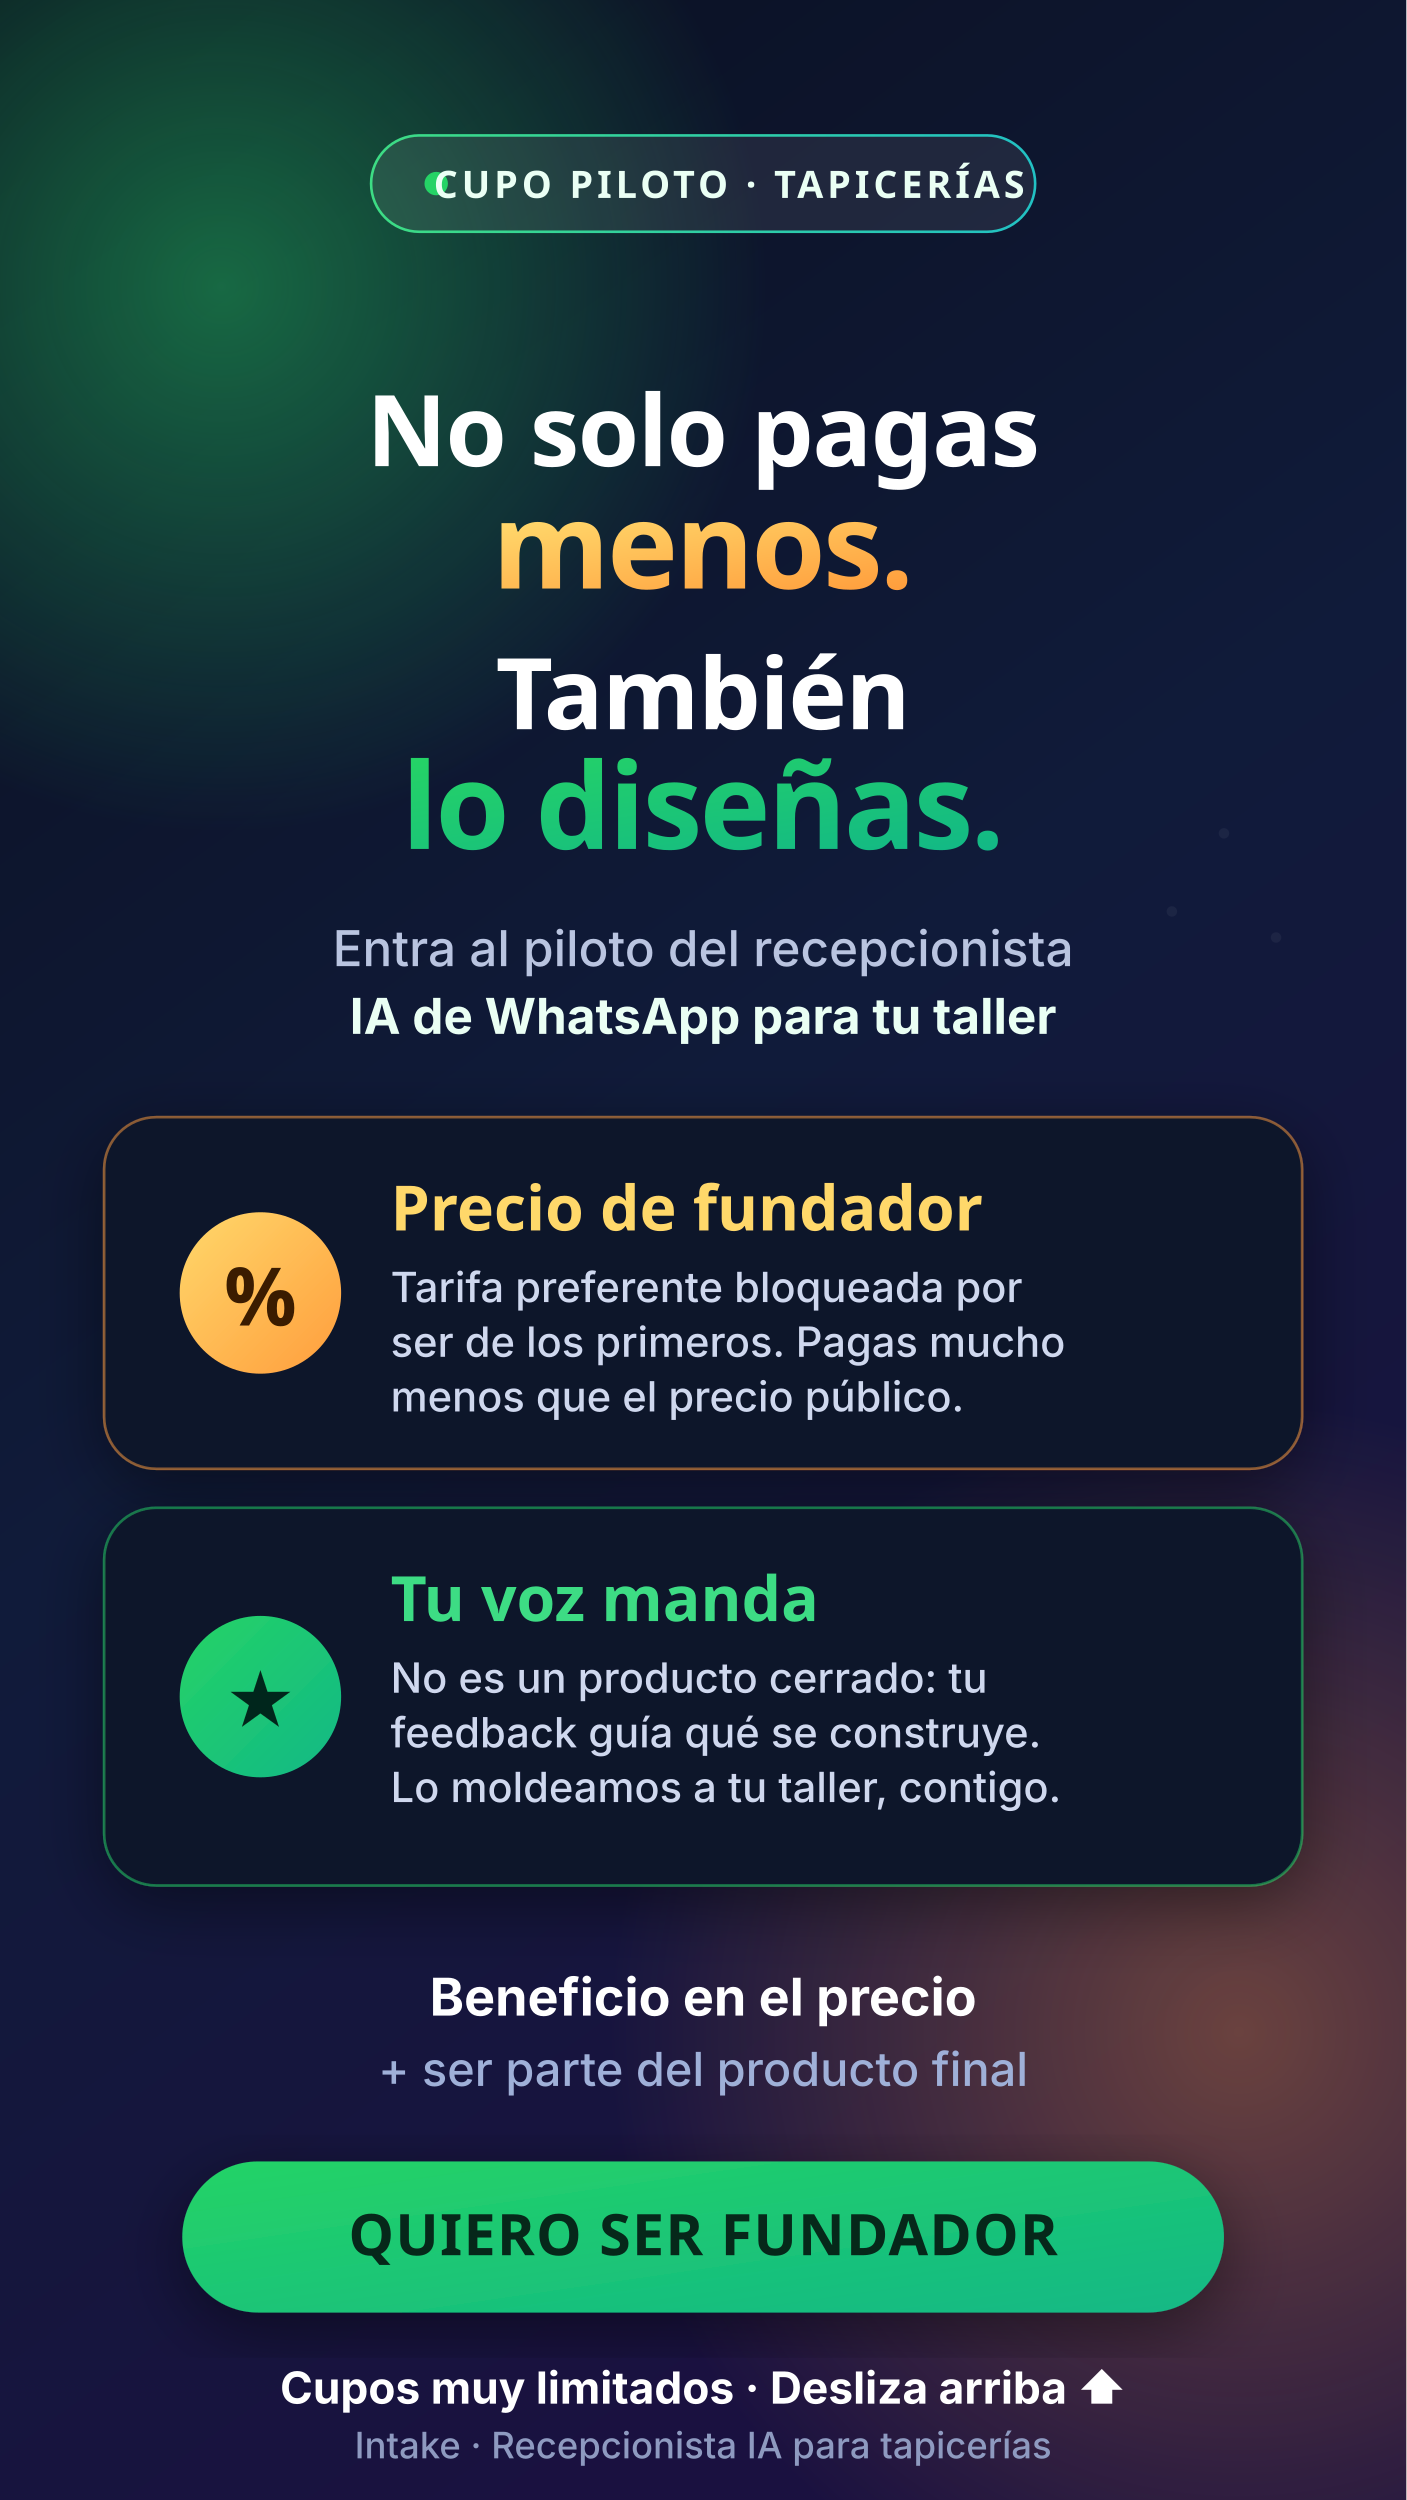
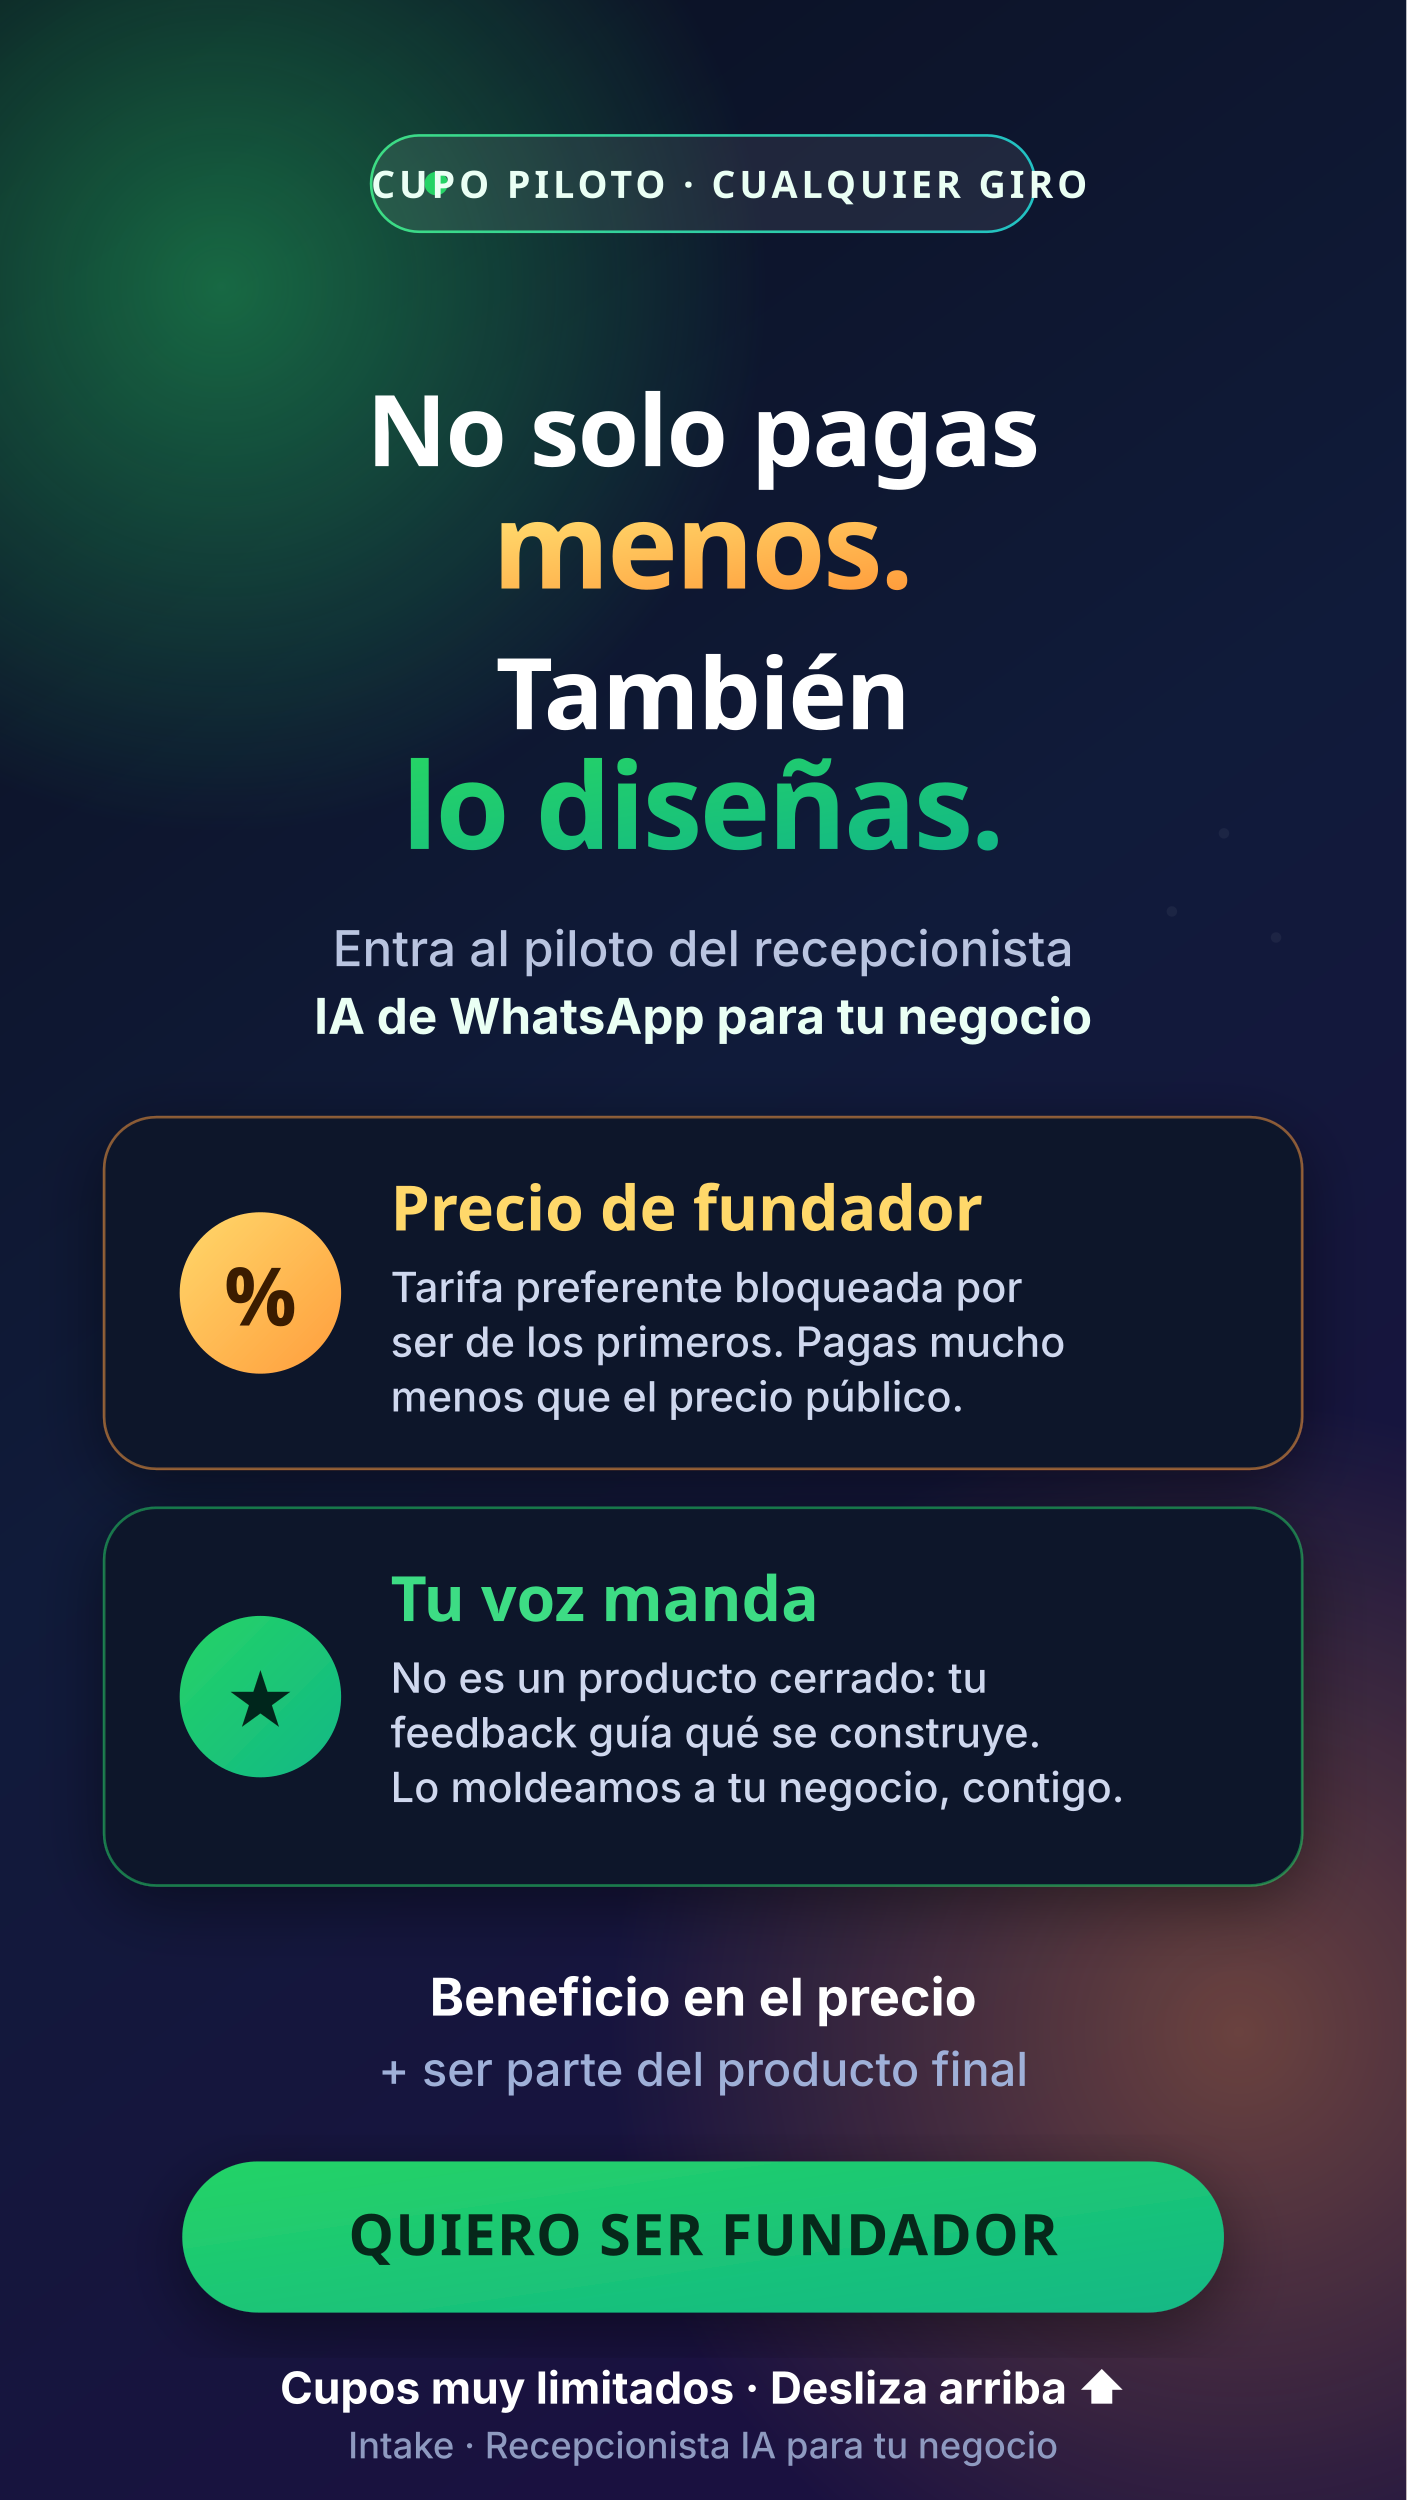
<svg xmlns="http://www.w3.org/2000/svg" width="1080" height="1920" viewBox="0 0 1080 1920">
  <defs>
    <linearGradient id="bg" x1="0" y1="0" x2="0.4" y2="1">
      <stop offset="0" stop-color="#0a0f1f" />
      <stop offset="0.55" stop-color="#101b3a" />
      <stop offset="1" stop-color="#1a1140" />
    </linearGradient>
    <linearGradient id="accent" x1="0" y1="0" x2="1" y2="1">
      <stop offset="0" stop-color="#25D366" />
      <stop offset="1" stop-color="#12b886" />
    </linearGradient>
    <linearGradient id="accent2" x1="0" y1="0" x2="1" y2="0">
      <stop offset="0" stop-color="#3ddc84" />
      <stop offset="1" stop-color="#22c1c3" />
    </linearGradient>
    <linearGradient id="gold" x1="0" y1="0" x2="1" y2="1">
      <stop offset="0" stop-color="#ffd86b" />
      <stop offset="1" stop-color="#ff9d3c" />
    </linearGradient>
    <radialGradient id="glow" cx="0.5" cy="0.5" r="0.5">
      <stop offset="0" stop-color="#25D366" stop-opacity="0.45" />
      <stop offset="1" stop-color="#25D366" stop-opacity="0" />
    </radialGradient>
    <radialGradient id="glowGold" cx="0.5" cy="0.5" r="0.5">
      <stop offset="0" stop-color="#ff9d3c" stop-opacity="0.35" />
      <stop offset="1" stop-color="#ff9d3c" stop-opacity="0" />
    </radialGradient>
    <filter id="cardShadow" x="-30%" y="-30%" width="160%" height="160%">
      <feDropShadow dx="0" dy="14" stdDeviation="26" flood-color="#000000" flood-opacity="0.45" />
    </filter>
  </defs>
  <rect width="1080" height="1920" fill="url(#bg)" />
  <circle cx="170" cy="220" r="420" fill="url(#glow)" />
  <circle cx="950" cy="1560" r="480" fill="url(#glowGold)" />
  <g fill="#ffffff" opacity="0.05">
    <circle cx="120" cy="900" r="4" />
    <circle cx="200" cy="980" r="4" />
    <circle cx="160" cy="1060" r="4" />
    <circle cx="940" cy="640" r="4" />
    <circle cx="980" cy="720" r="4" />
    <circle cx="900" cy="700" r="4" />
  </g>
  <g transform="translate(540,148)" text-anchor="middle">
    <rect x="-255" y="-44" width="510" height="74" rx="37" fill="#ffffff" opacity="0.08" />
    <rect x="-255" y="-44" width="510" height="74" rx="37" fill="none" stroke="url(#accent2)" stroke-width="2" />
    <circle cx="-205" cy="-7" r="9" fill="#25D366" />
-     <text x="20" y="4" font-family="Montserrat" font-weight="700" font-size="29" fill="#eafff4" letter-spacing="3">CUPO PILOTO · TAPICERÍAS</text>
+     <text x="20" y="4" font-family="Montserrat" font-weight="700" font-size="29" fill="#eafff4" letter-spacing="3">CUPO PILOTO · CUALQUIER GIRO</text>
  </g>
  <g text-anchor="middle" font-family="Montserrat">
    <text x="540" y="358" font-weight="800" font-size="76" fill="#ffffff" letter-spacing="-1">No solo pagas</text>
    <text x="540" y="452" font-weight="900" font-size="92" fill="url(#gold)" letter-spacing="-2">menos.</text>
    <text x="540" y="560" font-weight="800" font-size="76" fill="#ffffff" letter-spacing="-1">También</text>
    <text x="540" y="652" font-weight="900" font-size="92" fill="url(#accent)" letter-spacing="-2">lo diseñas.</text>
  </g>
  <g text-anchor="middle" font-family="Inter">
    <text x="540" y="742" font-weight="500" font-size="38" fill="#b9c4e0">Entra al piloto del recepcionista</text>
-     <text x="540" y="794" font-weight="700" font-size="38" fill="#eafff4">IA de WhatsApp para tu taller</text>
+     <text x="540" y="794" font-weight="700" font-size="38" fill="#eafff4">IA de WhatsApp para tu negocio</text>
  </g>
  <g filter="url(#cardShadow)">
    <rect x="80" y="858" width="920" height="270" rx="40" fill="#0d152b" />
    <rect x="80" y="858" width="920" height="270" rx="40" fill="none" stroke="#ff9d3c" stroke-width="2" opacity="0.5" />
    <circle cx="200" cy="993" r="62" fill="url(#gold)" />
    <text x="200" y="1018" text-anchor="middle" font-family="Montserrat" font-weight="900" font-size="62" fill="#3a1d00">%</text>
    <text x="300" y="945" font-family="Montserrat" font-weight="800" font-size="48" fill="#ffd86b">Precio de fundador</text>
    <g font-family="Inter" font-weight="500" font-size="32" fill="#cfd8ee">
      <text x="300" y="1000">Tarifa preferente bloqueada por</text>
      <text x="300" y="1042">ser de los primeros. Pagas mucho</text>
      <text x="300" y="1084">menos que el precio público.</text>
    </g>
  </g>
  <g filter="url(#cardShadow)">
    <rect x="80" y="1158" width="920" height="290" rx="40" fill="#0d152b" />
    <rect x="80" y="1158" width="920" height="290" rx="40" fill="none" stroke="#25D366" stroke-width="2" opacity="0.5" />
    <circle cx="200" cy="1303" r="62" fill="url(#accent)" />
    <text x="200" y="1326" text-anchor="middle" font-family="Montserrat" font-weight="900" font-size="60" fill="#06281a">★</text>
    <text x="300" y="1245" font-family="Montserrat" font-weight="800" font-size="48" fill="#3ddc84">Tu voz manda</text>
    <g font-family="Inter" font-weight="500" font-size="32" fill="#cfd8ee">
      <text x="300" y="1300">No es un producto cerrado: tu</text>
      <text x="300" y="1342">feedback guía qué se construye.</text>
-       <text x="300" y="1384">Lo moldeamos a tu taller, contigo.</text>
+       <text x="300" y="1384">Lo moldeamos a tu negocio, contigo.</text>
    </g>
  </g>
  <g text-anchor="middle" font-family="Inter">
    <text x="540" y="1548" font-weight="700" font-size="40" fill="#ffffff">Beneficio en el precio</text>
    <text x="540" y="1602" font-weight="500" font-size="36" fill="#9fb0d8">+ ser parte del producto final</text>
  </g>
  <g transform="translate(540,1718)" text-anchor="middle">
    <rect x="-400" y="-58" width="800" height="116" rx="58" fill="url(#accent)" filter="url(#cardShadow)" />
    <text x="0" y="14" font-family="Montserrat" font-weight="800" font-size="44" fill="#06281a" letter-spacing="1">QUIERO SER FUNDADOR</text>
  </g>
  <g text-anchor="middle" font-family="Inter">
    <text x="540" y="1846" font-weight="700" font-size="34" fill="#ffffff">Cupos muy limitados · Desliza arriba ⬆</text>
-     <text x="540" y="1888" font-weight="500" font-size="28" fill="#8e9ac0">Intake · Recepcionista IA para tapicerías</text>
+     <text x="540" y="1888" font-weight="500" font-size="28" fill="#8e9ac0">Intake · Recepcionista IA para tu negocio</text>
  </g>
</svg>
